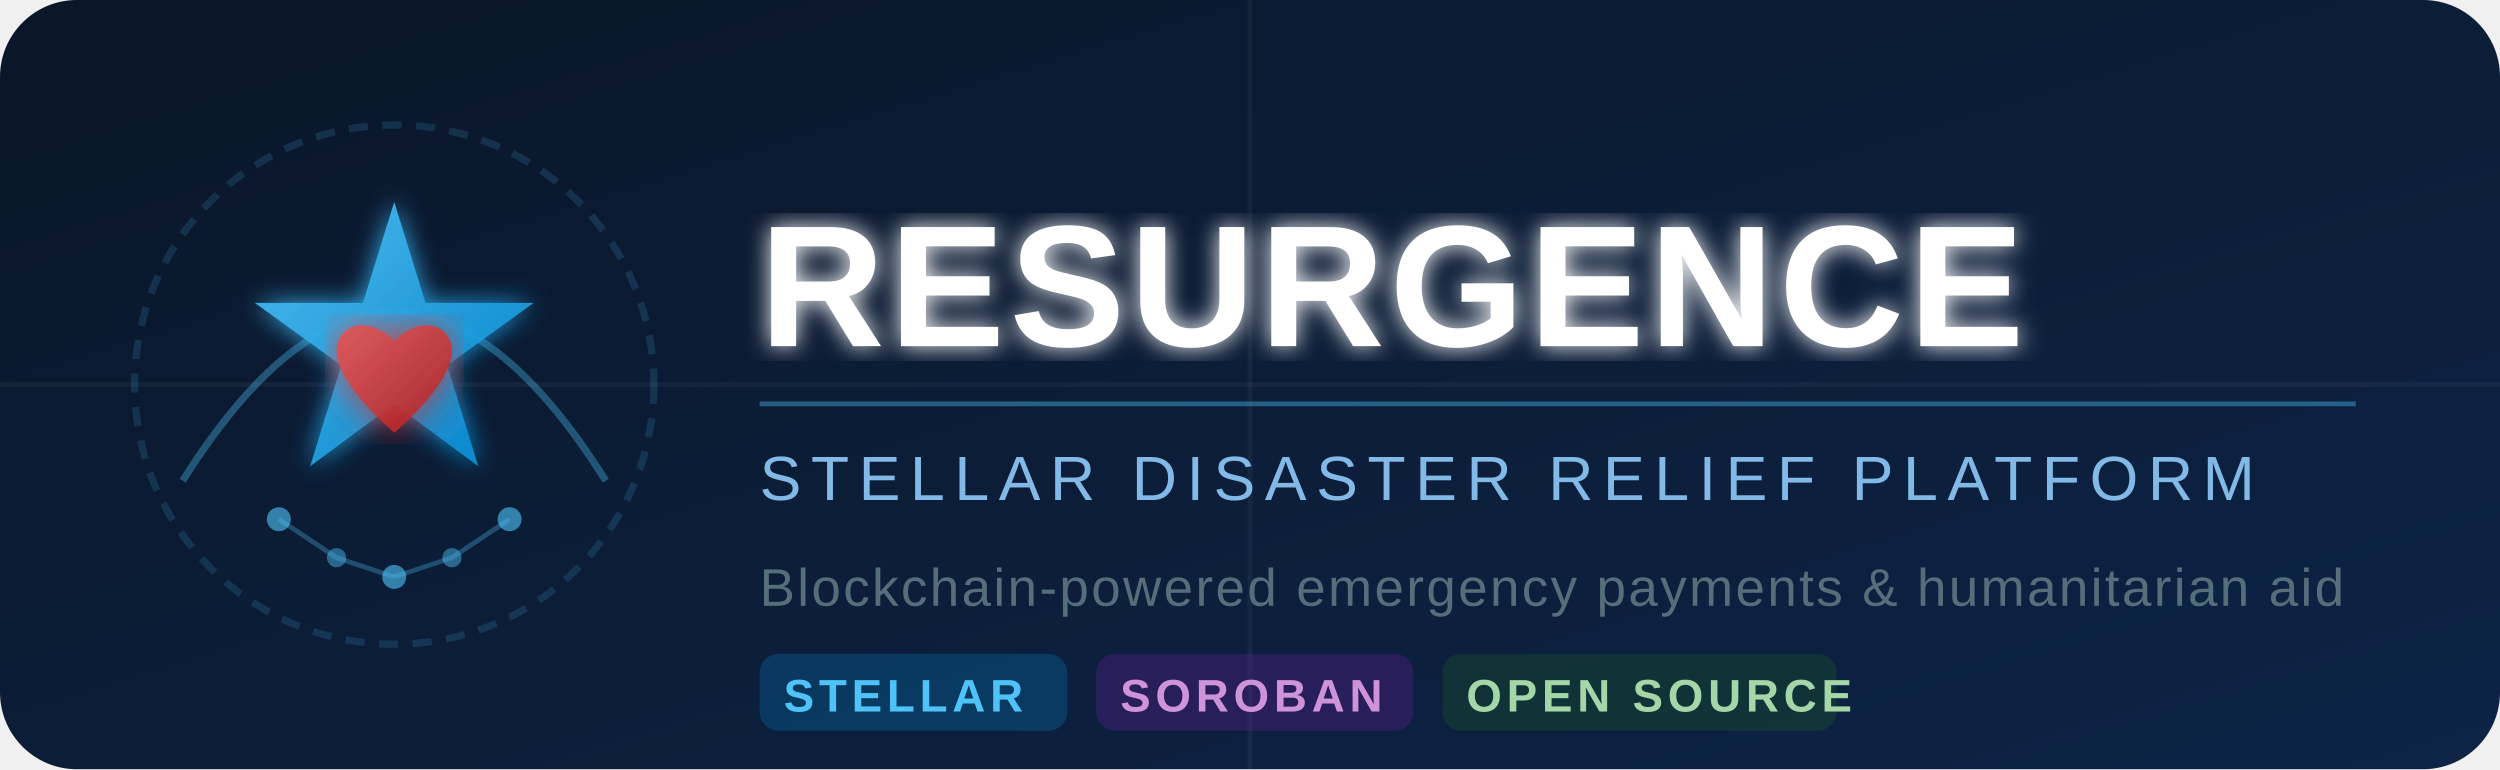
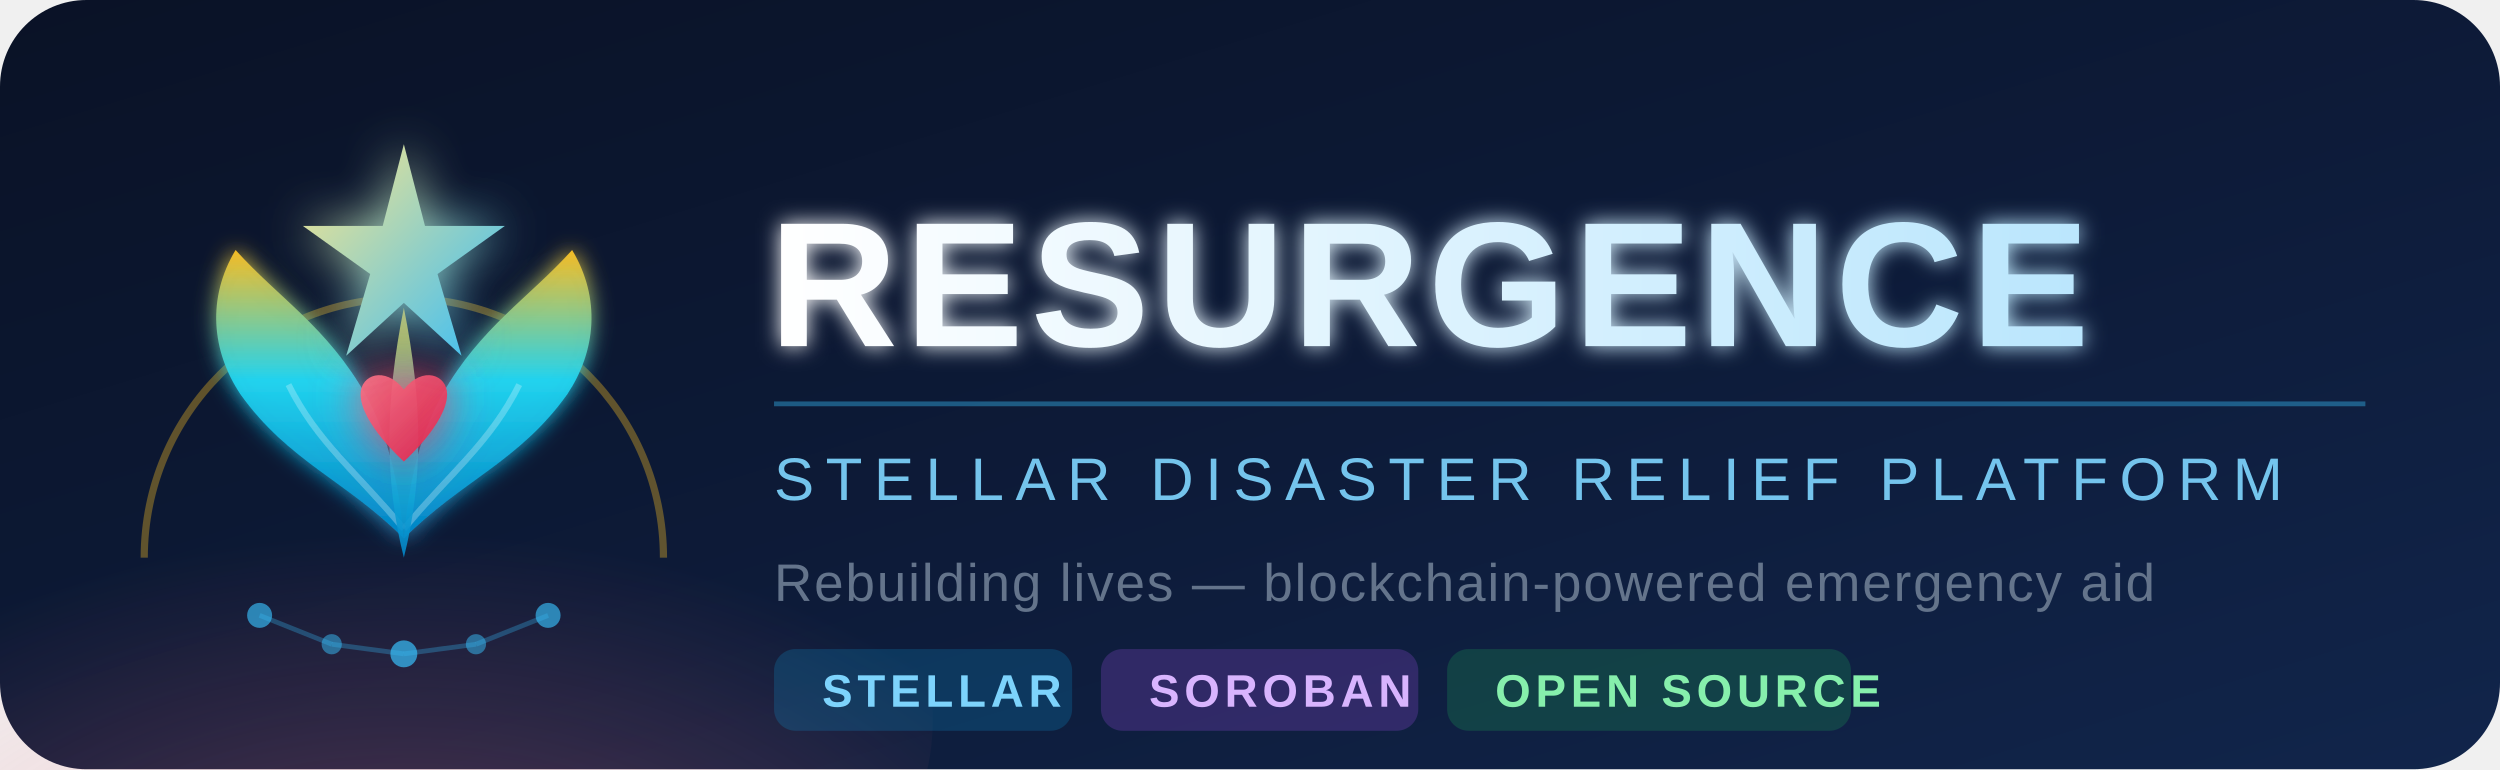
- <svg xmlns="http://www.w3.org/2000/svg" viewBox="0 0 520 160" width="520" height="160">
+ <svg xmlns="http://www.w3.org/2000/svg" viewBox="0 0 520 160" width="520" height="160" role="img" aria-label="Resurgence — Stellar Disaster Relief Platform">
  <defs>
-     <linearGradient id="bgGrad" x1="0%" y1="0%" x2="100%" y2="100%">
-       <stop offset="0%" style="stop-color:#0a1628;stop-opacity:1" />
-       <stop offset="100%" style="stop-color:#0d2447;stop-opacity:1" />
+     <linearGradient id="bg" x1="0%" y1="0%" x2="100%" y2="100%">
+       <stop offset="0%" stop-color="#0a1226" />
+       <stop offset="55%" stop-color="#0d1b39" />
+       <stop offset="100%" stop-color="#11254b" />
    </linearGradient>
-     <linearGradient id="starGrad" x1="0%" y1="0%" x2="100%" y2="100%">
-       <stop offset="0%" style="stop-color:#4fc3f7;stop-opacity:1" />
-       <stop offset="100%" style="stop-color:#0288d1;stop-opacity:1" />
+     <radialGradient id="dawn" cx="50%" cy="92%" r="70%">
+       <stop offset="0%" stop-color="#fbbf24" stop-opacity="0.55" />
+       <stop offset="38%" stop-color="#fb7185" stop-opacity="0.22" />
+       <stop offset="100%" stop-color="#fb7185" stop-opacity="0" />
+     </radialGradient>
+     <linearGradient id="wing" x1="50%" y1="100%" x2="50%" y2="0%">
+       <stop offset="0%" stop-color="#0284c7" />
+       <stop offset="55%" stop-color="#22d3ee" />
+       <stop offset="100%" stop-color="#fbbf24" />
    </linearGradient>
-     <linearGradient id="heartGrad" x1="0%" y1="0%" x2="100%" y2="100%">
-       <stop offset="0%" style="stop-color:#ef5350;stop-opacity:1" />
-       <stop offset="100%" style="stop-color:#b71c1c;stop-opacity:1" />
+     <linearGradient id="star" x1="0%" y1="0%" x2="100%" y2="100%">
+       <stop offset="0%" stop-color="#fde68a" />
+       <stop offset="100%" stop-color="#38bdf8" />
    </linearGradient>
-     <filter id="glow">
-       <feGaussianBlur stdDeviation="2.5" result="coloredBlur" />
+     <linearGradient id="heart" x1="0%" y1="0%" x2="100%" y2="100%">
+       <stop offset="0%" stop-color="#fb7185" />
+       <stop offset="100%" stop-color="#e11d48" />
+     </linearGradient>
+     <linearGradient id="title" x1="0%" y1="0%" x2="100%" y2="0%">
+       <stop offset="0%" stop-color="#ffffff" />
+       <stop offset="100%" stop-color="#bae6fd" />
+     </linearGradient>
+     <filter id="glow" x="-40%" y="-40%" width="180%" height="180%">
+       <feGaussianBlur stdDeviation="2.2" result="b" />
      <feMerge>
-         <feMergeNode in="coloredBlur" />
+         <feMergeNode in="b" />
        <feMergeNode in="SourceGraphic" />
      </feMerge>
    </filter>
-     <filter id="softGlow">
-       <feGaussianBlur stdDeviation="4" result="coloredBlur" />
+     <filter id="soft" x="-60%" y="-60%" width="220%" height="220%">
+       <feGaussianBlur stdDeviation="5" result="b" />
      <feMerge>
-         <feMergeNode in="coloredBlur" />
+         <feMergeNode in="b" />
        <feMergeNode in="SourceGraphic" />
      </feMerge>
    </filter>
  </defs>
-   <rect width="520" height="160" rx="16" fill="url(#bgGrad)" />
-   <line x1="0" y1="80" x2="520" y2="80" stroke="#ffffff" stroke-opacity="0.04" stroke-width="1" />
-   <line x1="260" y1="0" x2="260" y2="160" stroke="#ffffff" stroke-opacity="0.04" stroke-width="1" />
-   <circle cx="82" cy="80" r="54" fill="none" stroke="#4fc3f7" stroke-opacity="0.15" stroke-width="1.5" stroke-dasharray="4 3" />
-   <path d="M 38 100 Q 82 30 126 100" fill="none" stroke="#4fc3f7" stroke-opacity="0.35" stroke-width="1.5" />
-   <polygon points="82,42 88.5,63 111,63 93,76 99.5,97 82,84 64.5,97 71,76 53,63 75.5,63" fill="url(#starGrad)" filter="url(#glow)" opacity="0.95" />
-   <path d="M82,90 C82,90 70,80 70,73 C70,68 76,65 82,71 C88,65 94,68 94,73 C94,80 82,90 82,90Z" fill="url(#heartGrad)" filter="url(#softGlow)" opacity="0.9" />
-   <circle cx="58" cy="108" r="2.5" fill="#4fc3f7" opacity="0.6" />
-   <circle cx="70" cy="116" r="2" fill="#4fc3f7" opacity="0.45" />
-   <circle cx="82" cy="120" r="2.5" fill="#4fc3f7" opacity="0.6" />
-   <circle cx="94" cy="116" r="2" fill="#4fc3f7" opacity="0.45" />
-   <circle cx="106" cy="108" r="2.5" fill="#4fc3f7" opacity="0.6" />
-   <line x1="58" y1="108" x2="70" y2="116" stroke="#4fc3f7" stroke-opacity="0.3" stroke-width="1" />
-   <line x1="70" y1="116" x2="82" y2="120" stroke="#4fc3f7" stroke-opacity="0.3" stroke-width="1" />
-   <line x1="82" y1="120" x2="94" y2="116" stroke="#4fc3f7" stroke-opacity="0.3" stroke-width="1" />
-   <line x1="94" y1="116" x2="106" y2="108" stroke="#4fc3f7" stroke-opacity="0.3" stroke-width="1" />
-   <text x="158" y="72" font-family="'Segoe UI', Arial, sans-serif" font-size="36" font-weight="700" letter-spacing="1" fill="#ffffff" filter="url(#glow)">RESURGENCE</text>
-   <line x1="158" y1="84" x2="490" y2="84" stroke="#4fc3f7" stroke-opacity="0.4" stroke-width="1" />
-   <text x="158" y="104" font-family="'Segoe UI', Arial, sans-serif" font-size="13" font-weight="400" letter-spacing="2" fill="#90caf9" opacity="0.9">STELLAR DISASTER RELIEF PLATFORM</text>
-   <text x="158" y="126" font-family="'Segoe UI', Arial, sans-serif" font-size="11" fill="#546e7a" letter-spacing="0.5">Blockchain-powered emergency payments &amp; humanitarian aid</text>
-   <rect x="158" y="136" width="64" height="16" rx="4" fill="#0288d1" opacity="0.25" />
-   <text x="163" y="148" font-family="'Segoe UI', Arial, sans-serif" font-size="9.5" font-weight="600" fill="#4fc3f7" letter-spacing="1">STELLAR</text>
-   <rect x="228" y="136" width="66" height="16" rx="4" fill="#6a1b9a" opacity="0.3" />
-   <text x="233" y="148" font-family="'Segoe UI', Arial, sans-serif" font-size="9.5" font-weight="600" fill="#ce93d8" letter-spacing="1">SOROBAN</text>
-   <rect x="300" y="136" width="82" height="16" rx="4" fill="#1b5e20" opacity="0.3" />
-   <text x="305" y="148" font-family="'Segoe UI', Arial, sans-serif" font-size="9.5" font-weight="600" fill="#a5d6a7" letter-spacing="1">OPEN SOURCE</text>
+   <rect width="520" height="160" rx="18" fill="url(#bg)" />
+   <ellipse cx="84" cy="150" rx="110" ry="70" fill="url(#dawn)" />
+   <path d="M 30 116 A 54 54 0 0 1 138 116" fill="none" stroke="#fbbf24" stroke-opacity="0.35" stroke-width="1.5" />
+   <g filter="url(#glow)">
+     <path d="M84 112 C 72 100 60 96 50 82 C 44 73 43 62 49 52 C 58 62 68 68 76 82 C 81 91 83 101 84 112 Z" fill="url(#wing)" opacity="0.96" />
+     <path d="M84 112 C 72 100 60 96 50 82 C 44 73 43 62 49 52 C 58 62 68 68 76 82 C 81 91 83 101 84 112 Z" fill="url(#wing)" opacity="0.96" transform="translate(168,0) scale(-1,1)" />
+     <path d="M84 110 C 74 98 66 92 60 80" fill="none" stroke="#e0f7ff" stroke-opacity="0.30" stroke-width="1.3" />
+     <path d="M84 110 C 94 98 102 92 108 80" fill="none" stroke="#e0f7ff" stroke-opacity="0.30" stroke-width="1.3" />
+   </g>
+   <path d="M84 116 C 80 100 80 84 84 64 C 88 84 88 100 84 116 Z" fill="url(#wing)" opacity="0.9" />
+   <path d="M84 96 C 84 96 75 88 75 82 C 75 78 80 76 84 81 C 88 76 93 78 93 82 C 93 88 84 96 84 96 Z" fill="url(#heart)" filter="url(#soft)" opacity="0.95" />
+   <polygon points="84,30 88.4,47 105,47 91,57 96,74 84,63 72,74 77,57 63,47 79.6,47" fill="url(#star)" filter="url(#soft)" />
+   <g stroke="#38bdf8" stroke-opacity="0.30" stroke-width="1">
+     <line x1="54" y1="128" x2="69" y2="134" />
+     <line x1="69" y1="134" x2="84" y2="136" />
+     <line x1="84" y1="136" x2="99" y2="134" />
+     <line x1="99" y1="134" x2="114" y2="128" />
+   </g>
+   <g fill="#38bdf8">
+     <circle cx="54" cy="128" r="2.6" opacity="0.65" />
+     <circle cx="69" cy="134" r="2.1" opacity="0.5" />
+     <circle cx="84" cy="136" r="2.8" opacity="0.7" />
+     <circle cx="99" cy="134" r="2.1" opacity="0.5" />
+     <circle cx="114" cy="128" r="2.6" opacity="0.65" />
+   </g>
+   <text x="160" y="72" font-family="'Segoe UI', Arial, sans-serif" font-size="37" font-weight="700" letter-spacing="1.5" fill="url(#title)" filter="url(#glow)">RESURGENCE</text>
+   <line x1="161" y1="84" x2="492" y2="84" stroke="#38bdf8" stroke-opacity="0.4" stroke-width="1" />
+   <text x="161" y="104" font-family="'Segoe UI', Arial, sans-serif" font-size="12.5" font-weight="400" letter-spacing="2.4" fill="#7dd3fc" opacity="0.92">STELLAR DISASTER RELIEF PLATFORM</text>
+   <text x="161" y="125" font-family="'Segoe UI', Arial, sans-serif" font-size="11" fill="#64748b" letter-spacing="0.4">Rebuilding lives — blockchain-powered emergency aid</text>
+   <rect x="161" y="135" width="62" height="17" rx="4.5" fill="#0ea5e9" fill-opacity="0.20" />
+   <text x="171" y="147" font-family="'Segoe UI', Arial, sans-serif" font-size="9.5" font-weight="600" fill="#7dd3fc" letter-spacing="1">STELLAR</text>
+   <rect x="229" y="135" width="66" height="17" rx="4.5" fill="#a855f7" fill-opacity="0.22" />
+   <text x="239" y="147" font-family="'Segoe UI', Arial, sans-serif" font-size="9.5" font-weight="600" fill="#d8b4fe" letter-spacing="1">SOROBAN</text>
+   <rect x="301" y="135" width="84" height="17" rx="4.5" fill="#22c55e" fill-opacity="0.20" />
+   <text x="311" y="147" font-family="'Segoe UI', Arial, sans-serif" font-size="9.5" font-weight="600" fill="#86efac" letter-spacing="1">OPEN SOURCE</text>
</svg>
